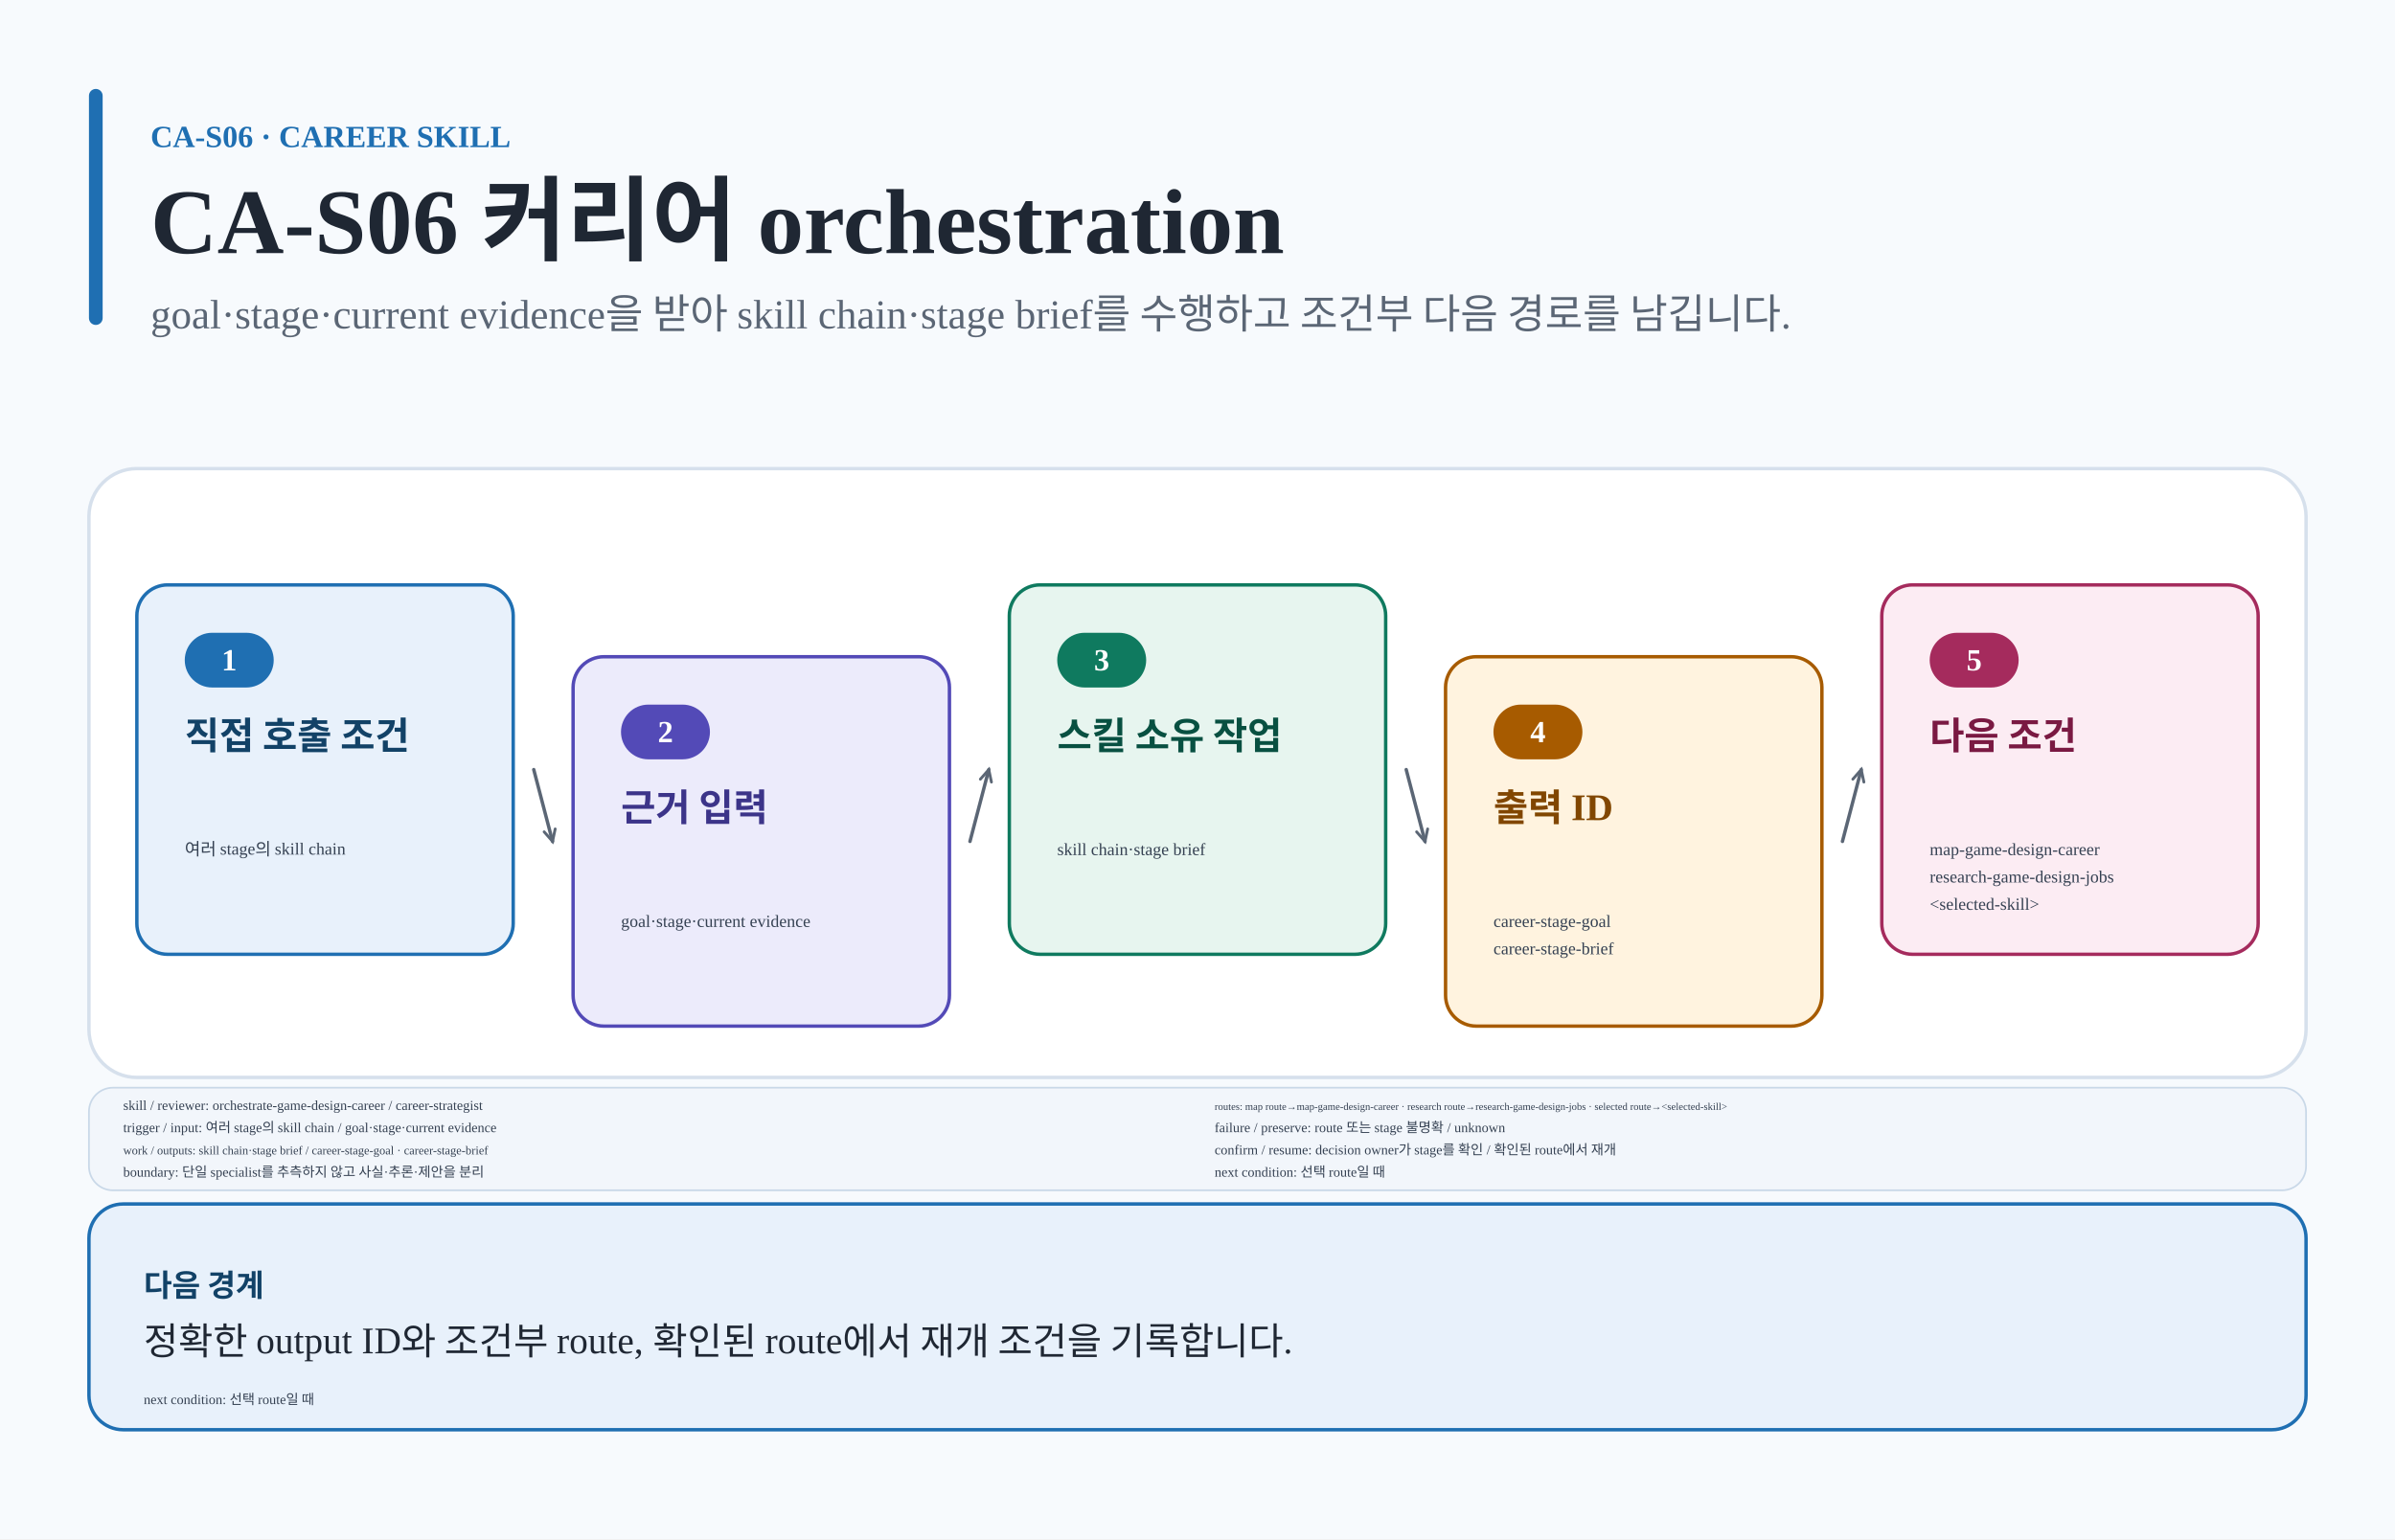
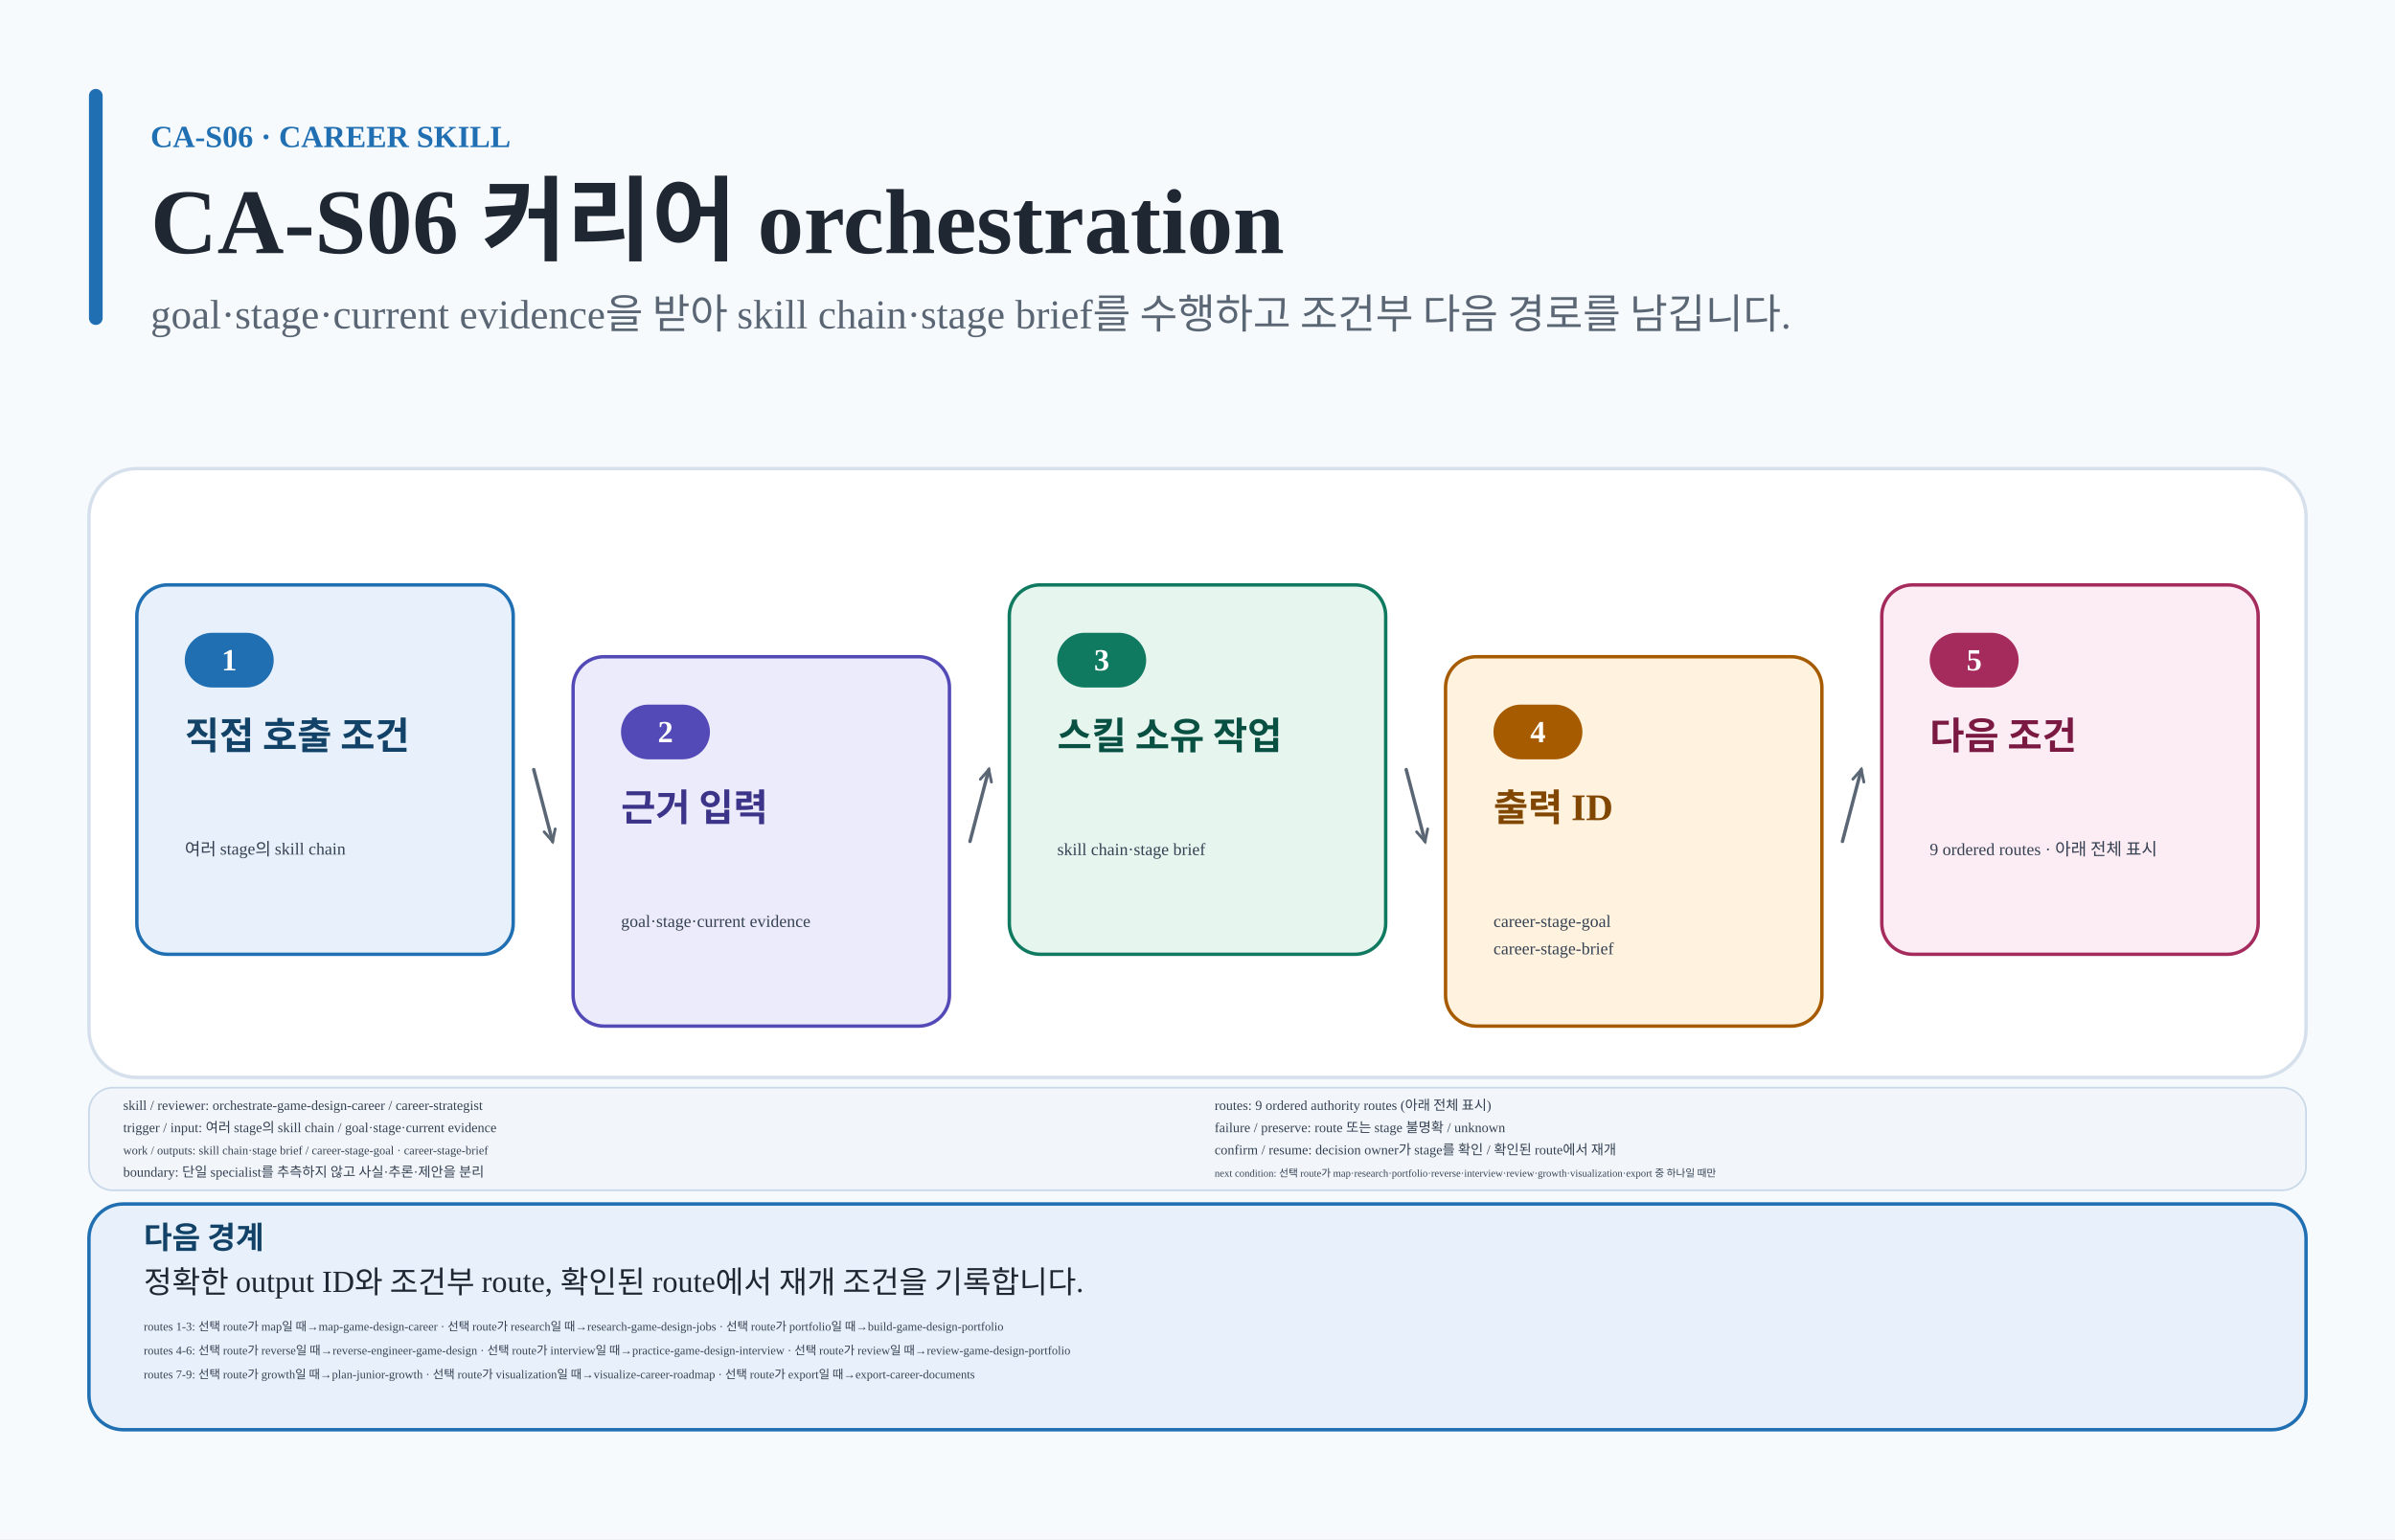
<svg xmlns="http://www.w3.org/2000/svg" viewBox="0 0 1400 900" width="1400" height="900" role="img" aria-label="게임 기획 커리어 오케스트레이션 직접 호출 흐름">
  <defs>
    <marker id="open-arrow" viewBox="0 0 12 12" refX="10" refY="6" markerWidth="10" markerHeight="10" markerUnits="userSpaceOnUse" orient="auto">
      <path d="M 2 2 L 10 6 L 2 10" fill="none" stroke="#5B6675" stroke-width="2" stroke-linecap="round" />
    </marker>
  </defs>
  <rect width="1400" height="900" fill="#F7FAFD" />
  <rect x="52" y="52" width="8" height="138" rx="4" fill="#1F6FB2" />
  <text x="88" y="86" fill="#1F6FB2" font-size="18" font-weight="700">CA-S06 · CAREER SKILL</text>
  <text x="88" y="148" fill="#1F2733" font-size="54" font-weight="700">CA-S06 커리어 orchestration</text>
  <text x="88" y="192" fill="#5B6675" font-size="24" textLength="1220" lengthAdjust="spacingAndGlyphs">goal·stage·current evidence을 받아 skill chain·stage brief를 수행하고 조건부 다음 경로를 남깁니다.</text>
  <rect x="52" y="274" width="1296" height="356" rx="28" fill="#FFFFFF" stroke="#D6E0EC" stroke-width="2" />
  <path d="M 312 450 L 323 492" fill="none" stroke="#5B6675" stroke-width="2" stroke-linecap="round" marker-end="url(#open-arrow)" />
  <path d="M 567 492 L 578 450" fill="none" stroke="#5B6675" stroke-width="2" stroke-linecap="round" marker-end="url(#open-arrow)" />
  <path d="M 822 450 L 833 492" fill="none" stroke="#5B6675" stroke-width="2" stroke-linecap="round" marker-end="url(#open-arrow)" />
  <path d="M 1077 492 L 1088 450" fill="none" stroke="#5B6675" stroke-width="2" stroke-linecap="round" marker-end="url(#open-arrow)" />
  <g aria-label="읽기 순서 1: 직접 호출 조건">
    <rect x="80" y="342" width="220" height="216" rx="18" fill="#E8F1FB" stroke="#1F6FB2" stroke-width="2" />
    <rect x="108" y="370" width="52" height="32" rx="16" fill="#1F6FB2" />
    <text x="134" y="392" text-anchor="middle" fill="#FFFFFF" font-size="18" font-weight="700">1</text>
    <text x="108" y="438" fill="#124267" font-size="22" font-weight="700">직접 호출 조건</text>
    <text x="108" y="500" fill="#354152" font-size="10" textLength="164" lengthAdjust="spacingAndGlyphs">여러 stage의 skill chain</text>
  </g>
  <g aria-label="읽기 순서 2: 근거 입력">
    <rect x="335" y="384" width="220" height="216" rx="18" fill="#ECEBFB" stroke="#534AB7" stroke-width="2" />
    <rect x="363" y="412" width="52" height="32" rx="16" fill="#534AB7" />
    <text x="389" y="434" text-anchor="middle" fill="#FFFFFF" font-size="18" font-weight="700">2</text>
    <text x="363" y="480" fill="#3C3489" font-size="22" font-weight="700">근거 입력</text>
    <text x="363" y="542" fill="#354152" font-size="10" textLength="164" lengthAdjust="spacingAndGlyphs">goal·stage·current evidence</text>
  </g>
  <g aria-label="읽기 순서 3: 스킬 소유 작업">
    <rect x="590" y="342" width="220" height="216" rx="18" fill="#E7F5EF" stroke="#0F7A5F" stroke-width="2" />
    <rect x="618" y="370" width="52" height="32" rx="16" fill="#0F7A5F" />
    <text x="644" y="392" text-anchor="middle" fill="#FFFFFF" font-size="18" font-weight="700">3</text>
    <text x="618" y="438" fill="#085041" font-size="22" font-weight="700">스킬 소유 작업</text>
    <text x="618" y="500" fill="#354152" font-size="10" textLength="164" lengthAdjust="spacingAndGlyphs">skill chain·stage brief</text>
  </g>
  <g aria-label="읽기 순서 4: 출력 ID">
    <rect x="845" y="384" width="220" height="216" rx="18" fill="#FFF3DF" stroke="#A75B00" stroke-width="2" />
    <rect x="873" y="412" width="52" height="32" rx="16" fill="#A75B00" />
    <text x="899" y="434" text-anchor="middle" fill="#FFFFFF" font-size="18" font-weight="700">4</text>
    <text x="873" y="480" fill="#814600" font-size="22" font-weight="700">출력 ID</text>
    <text x="873" y="542" fill="#354152" font-size="10" textLength="164" lengthAdjust="spacingAndGlyphs">career-stage-goal</text>
    <text x="873" y="558" fill="#354152" font-size="10" textLength="164" lengthAdjust="spacingAndGlyphs">career-stage-brief</text>
  </g>
  <g aria-label="읽기 순서 5: 다음 조건">
    <rect x="1100" y="342" width="220" height="216" rx="18" fill="#FCECF3" stroke="#A52B5D" stroke-width="2" />
    <rect x="1128" y="370" width="52" height="32" rx="16" fill="#A52B5D" />
    <text x="1154" y="392" text-anchor="middle" fill="#FFFFFF" font-size="18" font-weight="700">5</text>
    <text x="1128" y="438" fill="#7A1942" font-size="22" font-weight="700">다음 조건</text>
-     <text x="1128" y="500" fill="#354152" font-size="10" textLength="164" lengthAdjust="spacingAndGlyphs">map-game-design-career</text>
-     <text x="1128" y="516" fill="#354152" font-size="10" textLength="164" lengthAdjust="spacingAndGlyphs">research-game-design-jobs</text>
-     <text x="1128" y="532" fill="#354152" font-size="10" textLength="164" lengthAdjust="spacingAndGlyphs">&lt;selected-skill&gt;</text>
+     <text x="1128" y="500" fill="#354152" font-size="10" textLength="164" lengthAdjust="spacingAndGlyphs">9 ordered routes · 아래 전체 표시</text>
  </g>
  <rect x="52" y="636" width="1296" height="60" rx="14" fill="#F2F6FB" stroke="#C9D8E8" stroke-width="1" />
  <text x="72" y="649" fill="#354152" font-size="8" textLength="610" lengthAdjust="spacingAndGlyphs">skill / reviewer: orchestrate-game-design-career / career-strategist</text>
  <text x="72" y="662" fill="#354152" font-size="8" textLength="610" lengthAdjust="spacingAndGlyphs">trigger / input: 여러 stage의 skill chain / goal·stage·current evidence</text>
  <text x="72" y="675" fill="#354152" font-size="7" textLength="610" lengthAdjust="spacingAndGlyphs">work / outputs: skill chain·stage brief / career-stage-goal · career-stage-brief</text>
  <text x="72" y="688" fill="#354152" font-size="8">boundary: 단일 specialist를 추측하지 않고 사실·추론·제안을 분리</text>
-   <text x="710" y="649" fill="#354152" font-size="6" textLength="618" lengthAdjust="spacingAndGlyphs">routes: map route→map-game-design-career · research route→research-game-design-jobs · selected route→&lt;selected-skill&gt;</text>
+   <text x="710" y="649" fill="#354152" font-size="8">routes: 9 ordered authority routes (아래 전체 표시)</text>
  <text x="710" y="662" fill="#354152" font-size="8">failure / preserve: route 또는 stage 불명확 / unknown</text>
  <text x="710" y="675" fill="#354152" font-size="8" textLength="618" lengthAdjust="spacingAndGlyphs">confirm / resume: decision owner가 stage를 확인 / 확인된 route에서 재개</text>
-   <text x="710" y="688" fill="#354152" font-size="8">next condition: 선택 route일 때</text>
+   <text x="710" y="688" fill="#354152" font-size="6" textLength="618" lengthAdjust="spacingAndGlyphs">next condition: 선택 route가 map·research·portfolio·reverse·interview·review·growth·visualization·export 중 하나일 때만</text>
  <rect x="52" y="704" width="1296" height="132" rx="20" fill="#E8F1FB" stroke="#1F6FB2" stroke-width="2" />
-   <text x="84" y="758" fill="#124267" font-size="18" font-weight="700">다음 경계</text>
-   <text x="84" y="792" fill="#1F2733" font-size="22">정확한 output ID와 조건부 route, 확인된 route에서 재개 조건을 기록합니다.</text>
-   <text x="84" y="821" fill="#354152" font-weight="500" font-size="8">next condition: 선택 route일 때</text>
+   <text x="84" y="730" fill="#124267" font-size="18" font-weight="700">다음 경계</text>
+   <text x="84" y="756" fill="#1F2733" font-size="18">정확한 output ID와 조건부 route, 확인된 route에서 재개 조건을 기록합니다.</text>
+   <text data-career-route-line="true" x="84" y="778" fill="#354152" font-size="7" font-weight="500">routes 1-3: 선택 route가 map일 때→map-game-design-career · 선택 route가 research일 때→research-game-design-jobs · 선택 route가 portfolio일 때→build-game-design-portfolio</text>
+   <text data-career-route-line="true" x="84" y="792" fill="#354152" font-size="7" font-weight="500">routes 4-6: 선택 route가 reverse일 때→reverse-engineer-game-design · 선택 route가 interview일 때→practice-game-design-interview · 선택 route가 review일 때→review-game-design-portfolio</text>
+   <text data-career-route-line="true" x="84" y="806" fill="#354152" font-size="7" font-weight="500">routes 7-9: 선택 route가 growth일 때→plan-junior-growth · 선택 route가 visualization일 때→visualize-career-roadmap · 선택 route가 export일 때→export-career-documents</text>
</svg>
